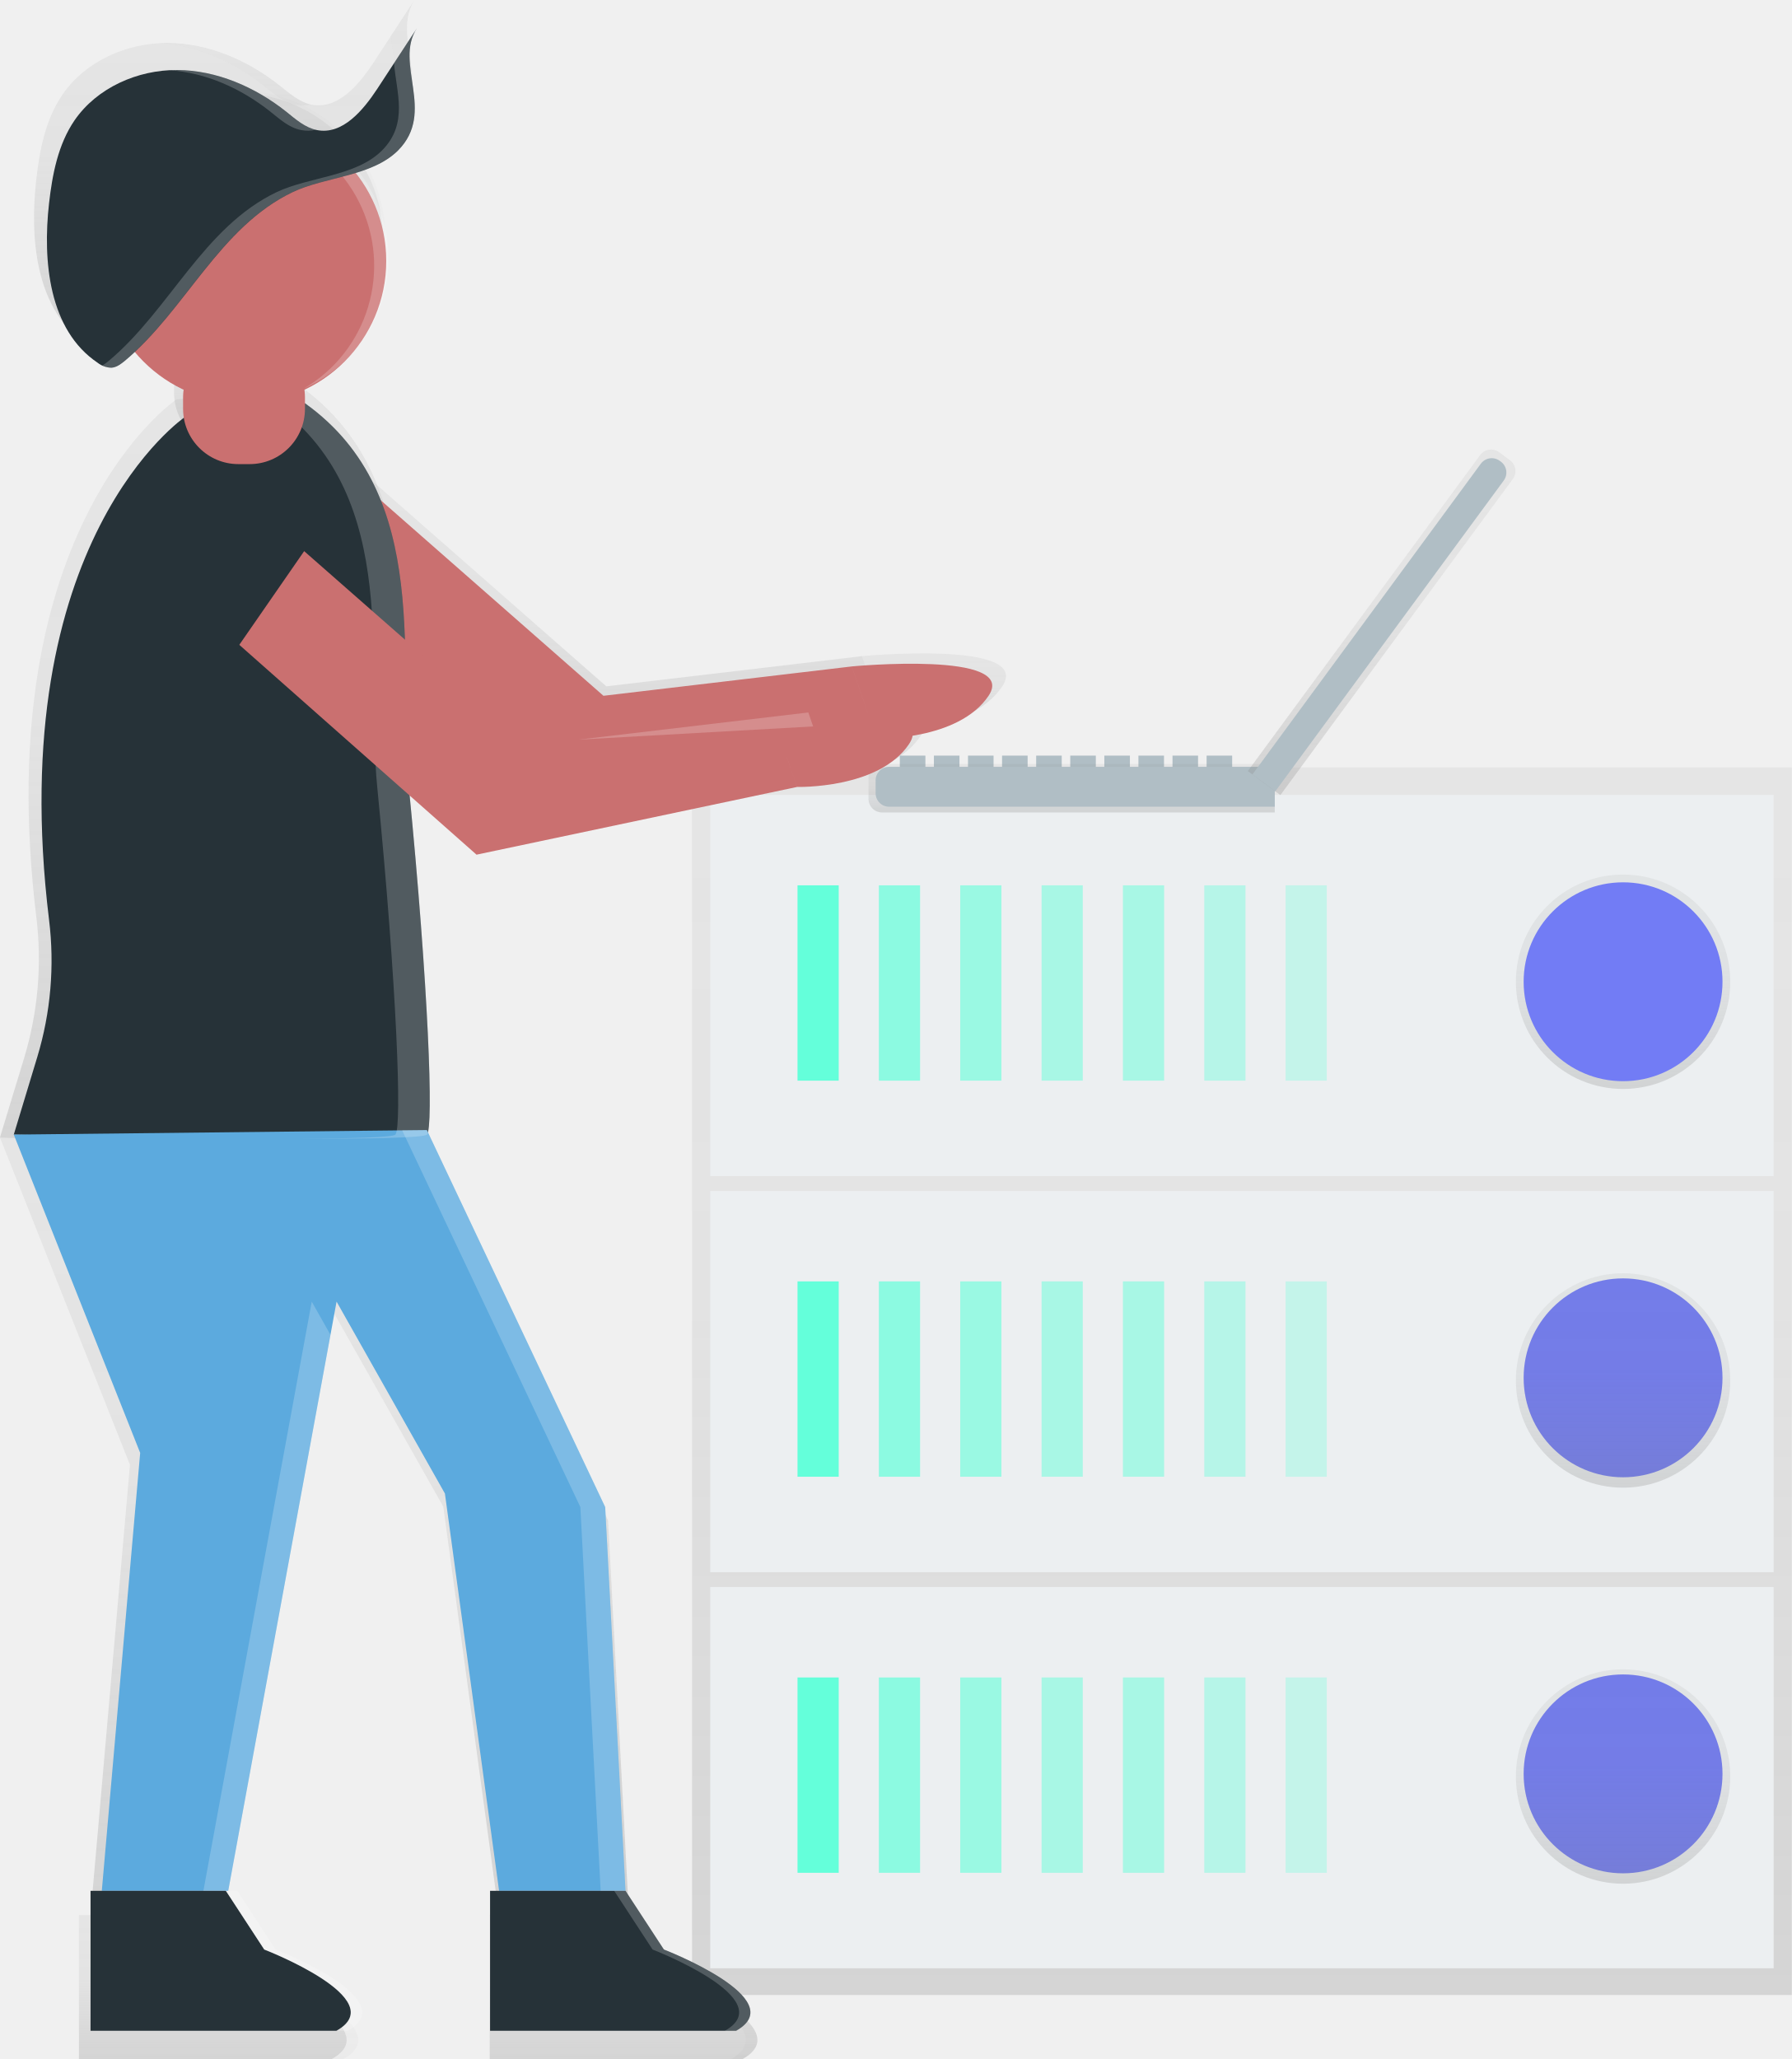
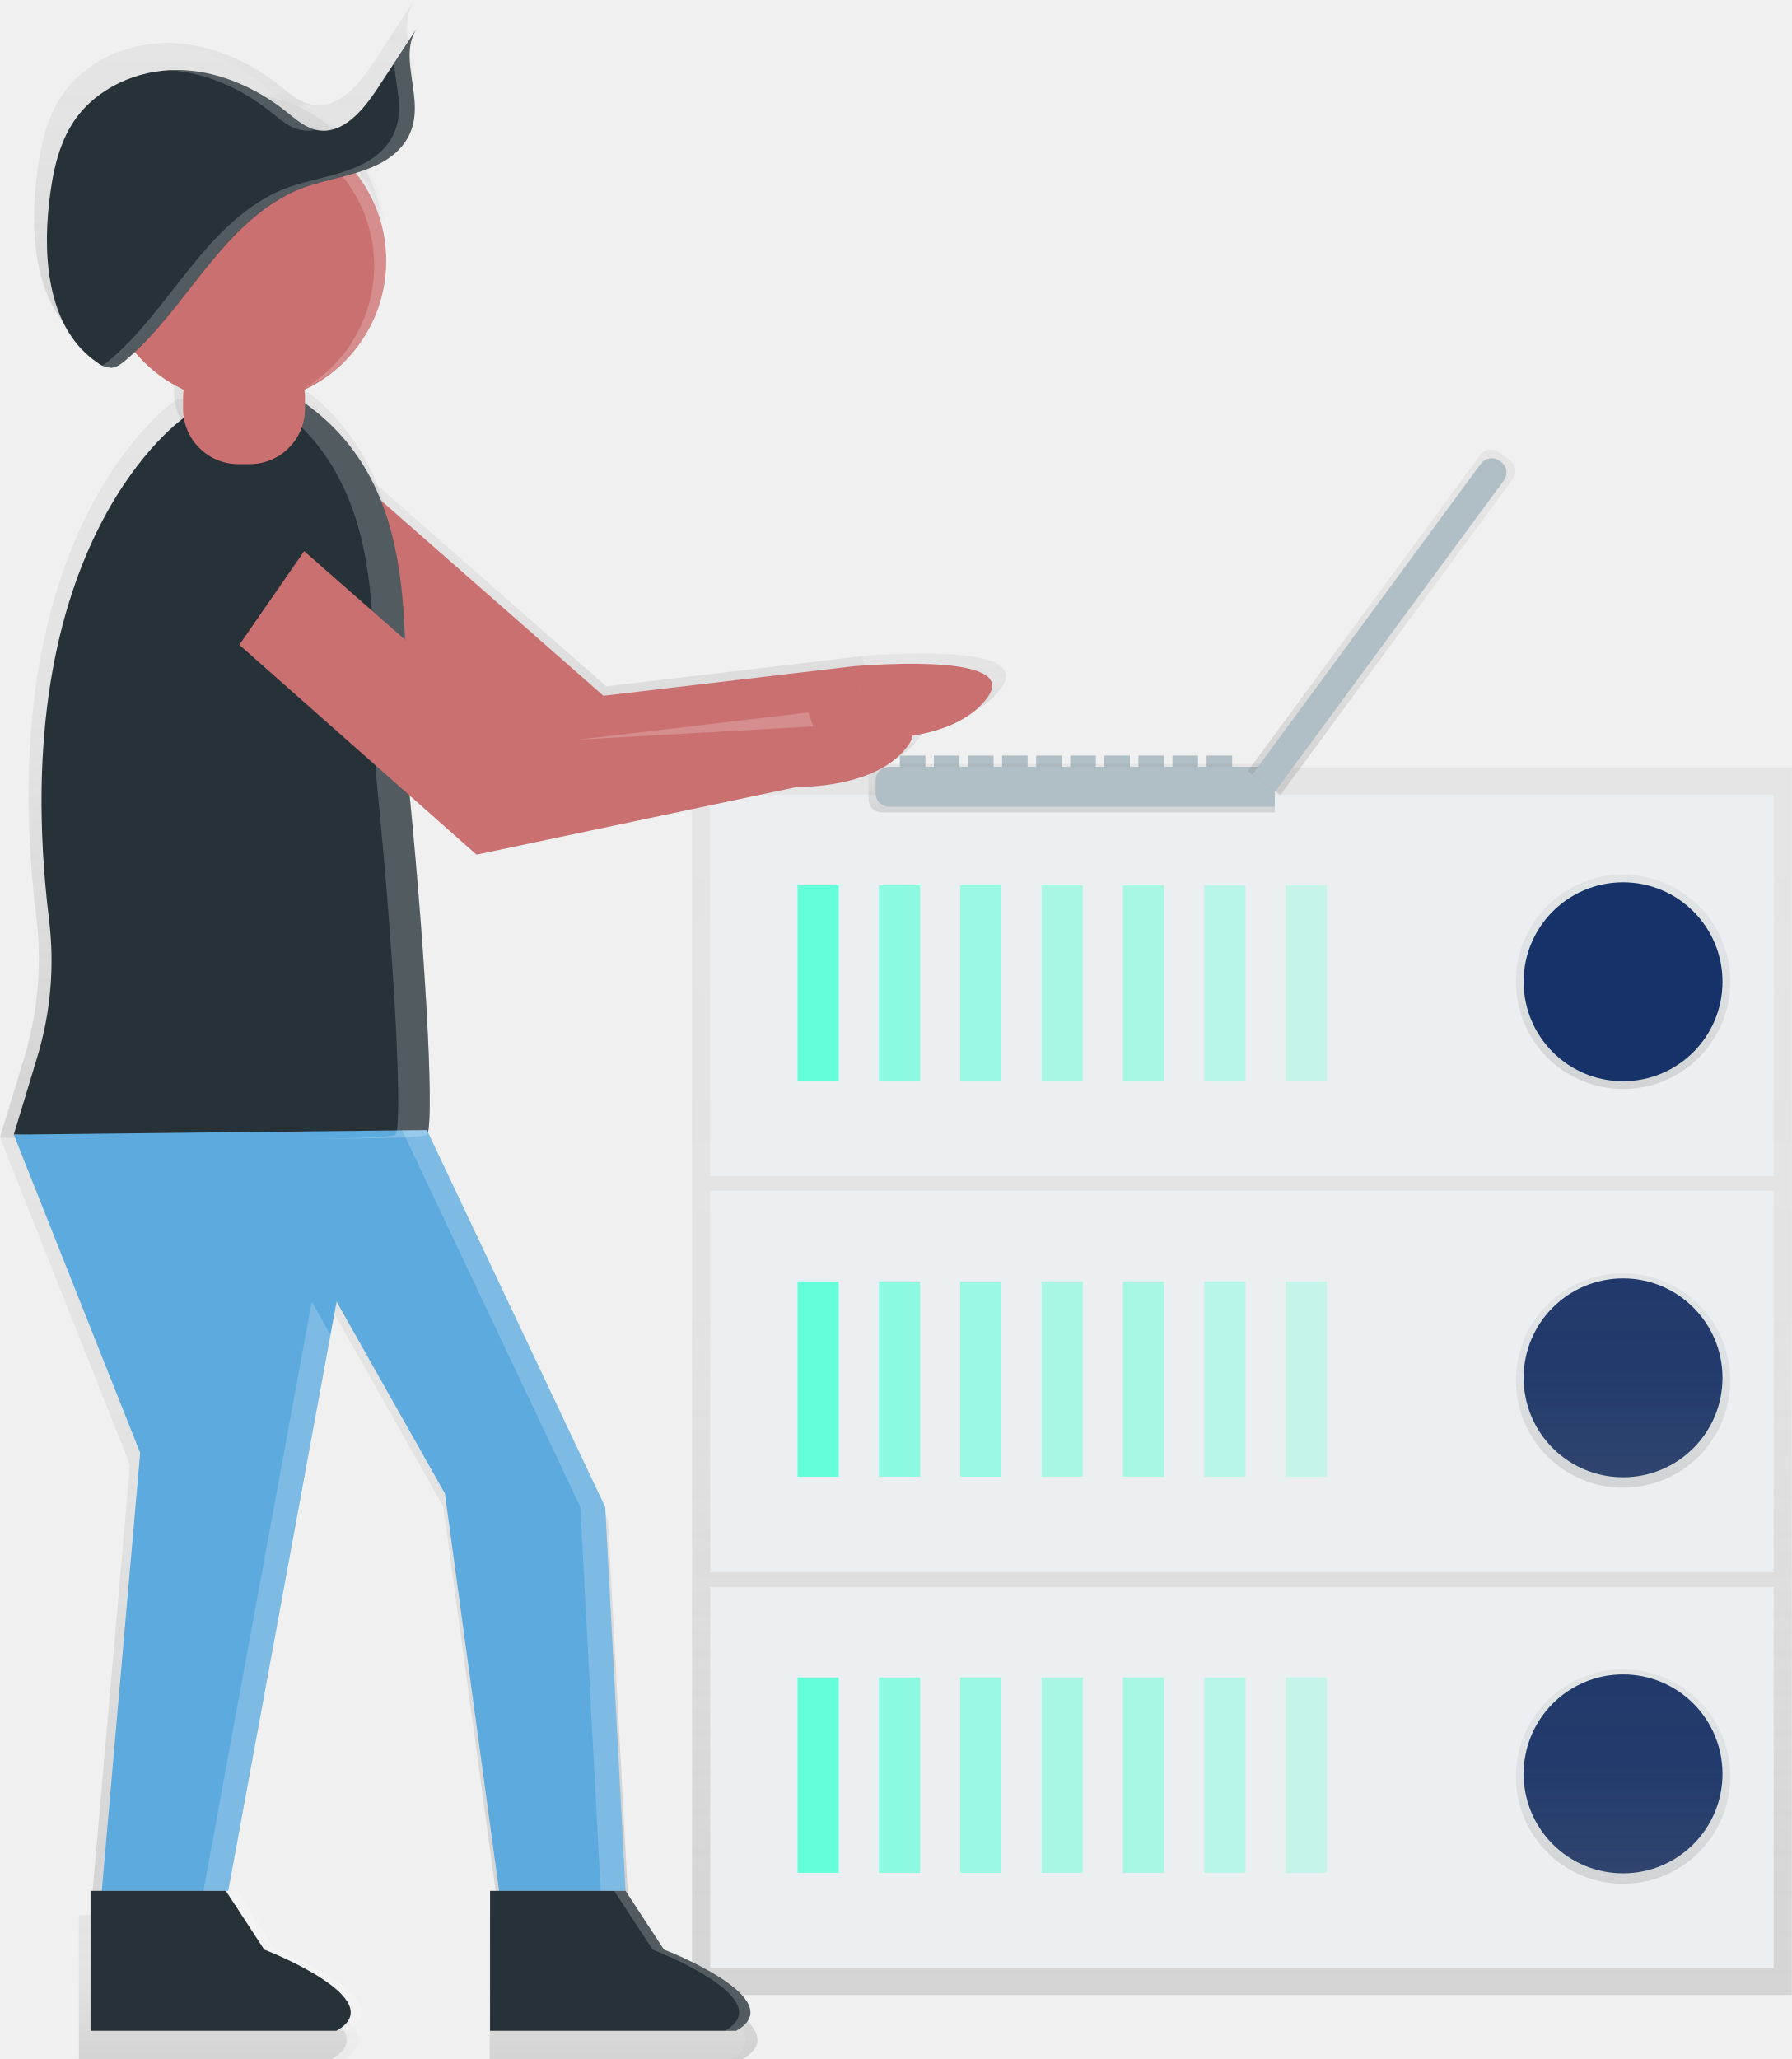
<svg xmlns="http://www.w3.org/2000/svg" xmlns:xlink="http://www.w3.org/1999/xlink" data-name="Layer 1" width="663.17" height="762">
  <defs>
    <linearGradient id="a" x1="459.65" y1="738.32" x2="459.65" y2="284.02" gradientUnits="userSpaceOnUse">
      <stop offset="0" stop-color="gray" stop-opacity=".25" />
      <stop offset=".54" stop-color="gray" stop-opacity=".12" />
      <stop offset="1" stop-color="gray" stop-opacity=".1" />
    </linearGradient>
    <linearGradient id="b" x1="600.72" y1="403" x2="600.72" y2="323.66" xlink:href="#a" />
    <linearGradient id="c" x1="600.72" y1="550.56" x2="600.72" y2="471.22" xlink:href="#a" />
    <linearGradient id="d" x1="600.72" y1="697.13" x2="600.72" y2="617.79" xlink:href="#a" />
    <linearGradient id="e" x1="665.06" y1="369.67" x2="665.06" y2="351.79" xlink:href="#a" />
    <linearGradient id="f" x1="479.65" y1="365.1" x2="479.65" y2="234.63" xlink:href="#a" />
    <linearGradient id="g" x1="614.02" y1="339.34" x2="614.02" y2="310.82" xlink:href="#a" />
    <linearGradient id="h" x1="87.62" y1="142.68" x2="87.62" y2="34.45" xlink:href="#a" />
    <linearGradient id="i" x1="347.57" y1="491.51" x2="347.57" y2="211.68" xlink:href="#a" />
    <linearGradient id="j" x1="116.39" y1="708.74" x2="116.39" y2="419.27" xlink:href="#a" />
    <linearGradient id="k" x1="499.2" y1="831" x2="499.2" y2="777.74" xlink:href="#a" />
    <linearGradient id="l" x1="347.16" y1="831" x2="347.16" y2="777.74" xlink:href="#a" />
    <linearGradient id="m" x1="370.62" y1="206.37" x2="370.62" y2="102.59" xlink:href="#a" />
    <linearGradient id="n" x1="351.42" y1="198.2" x2="351.42" y2="69" xlink:href="#a" />
    <linearGradient id="o" x1="355.36" y1="108.01" x2="355.36" y2="84.91" xlink:href="#a" />
    <linearGradient id="p" x1="361.95" y1="198.2" x2="361.95" y2="69" xlink:href="#a" />
    <linearGradient id="q" x1="397.75" y1="491.51" x2="397.75" y2="211.68" xlink:href="#a" />
    <linearGradient id="r" x1="449.38" y1="383.47" x2="449.38" y2="253.01" xlink:href="#a" />
    <linearGradient id="s" x1="583.76" y1="357.71" x2="583.76" y2="329.2" xlink:href="#a" />
    <linearGradient id="t" x1="87.62" y1="165.87" x2="87.62" y2="119.49" xlink:href="#a" />
    <linearGradient id="u" x1="96.33" y1="708.74" x2="96.33" y2="484.55" xlink:href="#a" />
    <linearGradient id="v" x1="190.29" y1="708.74" x2="190.29" y2="419.27" xlink:href="#a" />
    <linearGradient id="w" x1="522.82" y1="831" x2="522.82" y2="777.74" xlink:href="#a" />
    <linearGradient id="x" x1="375.07" y1="831" x2="375.07" y2="777.74" xlink:href="#a" />
    <linearGradient id="y" x1="259.45" y1="270.72" x2="259.45" y2="260.36" xlink:href="#a" />
    <linearGradient id="z" x1="82.08" y1="254.09" x2="82.08" y2="165.45" xlink:href="#a" />
    <linearGradient id="A" x1="779.72" y1="363.2" x2="779.72" y2="235.39" xlink:href="#a" />
  </defs>
  <path fill="#b0bec5" d="M333.04 279.64h9.46v6.31h-9.46zm12.61 0h9.46v6.31h-9.46zm12.62 0h9.46v6.31h-9.46zm12.61 0h9.46v6.31h-9.46zm12.62 0h9.46v6.31h-9.46zm12.62 0h9.46v6.31h-9.46zm12.61 0h9.46v6.31h-9.46zm12.62 0h9.46v6.31h-9.46zm12.61 0h9.46v6.31h-9.46zm12.62 0h9.46v6.31h-9.46z" />
  <path fill="url(#a)" d="M256.14 284.02h407.03v454.29H256.14z" />
  <path fill="#eceff1" d="M262.87 587.33h393.58v141.09H262.87z" />
  <path fill="#64ffda" d="M295.17 620.8h15.25v72.29h-15.25z" />
  <path fill="#64ffda" d="M325.28 620.8h15.25v72.29h-15.25z" opacity=".7" />
  <path fill="#64ffda" d="M355.39 620.8h15.25v72.29h-15.25z" opacity=".6" />
  <path fill="#64ffda" d="M385.5 620.8h15.25v72.29H385.5zm30.11 0h15.25v72.29h-15.25z" opacity=".5" />
  <path fill="#64ffda" d="M445.72 620.8h15.25v72.29h-15.25z" opacity=".4" />
  <path fill="#64ffda" d="M475.82 620.8h15.25v72.29h-15.25z" opacity=".3" />
-   <circle cx="600.72" cy="656.48" r="36.8" fill="#727cf5" />
+   <circle cx="600.72" cy="656.48" r="36.8" fill="#163269" />
  <path fill="#eceff1" d="M262.87 440.75h393.58v141.09H262.87z" />
  <path fill="#64ffda" d="M295.17 474.22h15.25v72.29h-15.25z" />
  <path fill="#64ffda" d="M325.28 474.22h15.25v72.29h-15.25z" opacity=".7" />
  <path fill="#64ffda" d="M355.39 474.22h15.25v72.29h-15.25z" opacity=".6" />
  <path fill="#64ffda" d="M385.5 474.22h15.25v72.29H385.5zm30.11 0h15.25v72.29h-15.25z" opacity=".5" />
  <path fill="#64ffda" d="M445.72 474.22h15.25v72.29h-15.25z" opacity=".4" />
  <path fill="#64ffda" d="M475.82 474.22h15.25v72.29h-15.25z" opacity=".3" />
-   <circle cx="600.72" cy="509.91" r="36.8" fill="#727cf5" />
+   <circle cx="600.72" cy="509.91" r="36.8" fill="#163269" />
  <path fill="#eceff1" d="M262.87 294.18h393.58v141.09H262.87z" />
  <path fill="#64ffda" d="M295.17 327.64h15.25v72.29h-15.25z" />
  <path fill="#64ffda" d="M325.28 327.64h15.25v72.29h-15.25z" opacity=".7" />
  <path fill="#64ffda" d="M355.39 327.64h15.25v72.29h-15.25z" opacity=".6" />
  <path fill="#64ffda" d="M385.5 327.64h15.25v72.29H385.5zm30.11 0h15.25v72.29h-15.25z" opacity=".5" />
  <path fill="#64ffda" d="M445.72 327.64h15.25v72.29h-15.25z" opacity=".4" />
  <path fill="#64ffda" d="M475.82 327.64h15.25v72.29h-15.25z" opacity=".3" />
  <circle cx="600.72" cy="363.33" r="39.67" fill="url(#b)" />
  <circle cx="600.72" cy="510.89" r="39.67" fill="url(#c)" />
  <circle cx="600.72" cy="657.46" r="39.67" fill="url(#d)" />
-   <circle cx="600.72" cy="363.33" r="36.8" fill="#727cf5" />
+   <circle cx="600.72" cy="363.33" r="36.8" fill="#163269" />
  <path d="M740.22 369.67H594.86a5 5 0 01-5-5v-7.92a5 5 0 015-5h145.36z" transform="translate(-268.41 -69)" fill="url(#e)" />
  <path d="M471.81 298.56H329.08a5 5 0 01-5-5v-4.77a5 5 0 015-5h142.73z" fill="#b0bec5" />
  <path d="M369.8 272.22l105 92.88 122-25.77-9.45-27.49L492.81 323l-94.59-83a21.49 21.49 0 00-31.72 3.74 21.49 21.49 0 003.3 28.48z" transform="translate(-268.41 -69)" fill="url(#f)" />
  <path d="M596.74 339.33s31.12.86 42.62-16.32-52.07-11.17-52.07-11.17z" transform="translate(-268.41 -69)" fill="url(#g)" />
  <circle cx="87.62" cy="88.56" r="54.12" fill="url(#h)" />
  <path d="M333.7 216.83s-69.5 46.8-51.85 191.48a126.66 126.66 0 01-4.46 52.07l-9 29.6s152.9 3.44 157.19 0c2.66-2.13.59-56.65-6.87-132.28-4.57-46.33 9.76-110.78-39.51-146z" transform="translate(-268.41 -69)" fill="url(#i)" />
  <path fill="url(#j)" d="M157.19 419.27l67.86 143.45 7.73 146.02h-48.1l-20.62-151.18-41.23-73.01L81.6 708.74H33.5L48.1 542.1 0 420.99l157.19-1.72z" />
  <path d="M501.2 777.74l14.6 22.33s49 18.9 27.49 30.92h-93.63v-53.25z" transform="translate(-268.41 -69)" fill="url(#k)" />
  <path d="M349.16 777.74l14.6 22.33s49 18.9 27.49 30.92h-93.63v-53.25z" transform="translate(-268.41 -69)" fill="url(#l)" />
  <path d="M356.89 102.59a53.85 53.85 0 00-26.66 7 54.11 54.11 0 0148.17 96.75 54.12 54.12 0 00-21.51-103.78z" transform="translate(-268.41 -69)" fill="url(#m)" opacity=".2" />
  <path d="M421.82 69l-15.06 23c-5.41 8.27-13.27 17.66-23 15.74-4.52-.89-8.14-4.15-11.75-7-11.81-9.38-26.42-15.74-41.5-15.83s-30.51 6.7-39 19.15c-6.29 9.19-8.46 20.53-9.7 31.59-2.49 22.12 0 48.23 18.47 60.65a8.68 8.68 0 005.24 1.89c2-.13 3.62-1.4 5.12-2.66 23.12-19.37 36-50.87 63.84-64.17 12.29-5.86 30.17-5.91 40.08-15.87 14.6-14.64-1.56-33.02 7.26-46.49z" transform="translate(-268.41 -69)" fill="url(#n)" />
  <g opacity=".2">
    <path d="M366 100.74c3.61 2.87 7.22 6.13 11.75 7a13 13 0 005.56-.11c-4.31-1-7.8-4.15-11.29-6.91-11.81-9.38-26.42-15.74-41.5-15.83-1.06 0-2.11 0-3.17.09 14.1.83 27.65 7.02 38.65 15.76z" transform="translate(-268.41 -69)" fill="url(#o)" />
    <path d="M421.82 69l-8.69 13.29c.83 10.93 5.63 23-4.55 33.2-9.92 10-27.8 10-40.08 15.87-27.87 13.3-40.73 44.81-63.84 64.17a16.5 16.5 0 01-2.56 1.84 6.71 6.71 0 003.45.82c2-.13 3.62-1.4 5.12-2.66 23.12-19.37 36-50.87 63.84-64.17 12.29-5.86 30.17-5.91 40.08-15.87 14.57-14.64-1.59-33.02 7.23-46.49z" transform="translate(-268.41 -69)" fill="url(#p)" />
  </g>
  <path d="M418.74 357.71c-4.57-46.33 9.76-110.78-39.51-146l-10.43 1.18c47.35 35.48 33.4 99 37.92 144.84 7.46 75.63 9.54 130.15 6.87 132.28-1.31 1-16.44 1.46-36.83 1.52 26.23.07 47.3-.27 48.86-1.52 2.65-2.15.57-56.67-6.88-132.3z" transform="translate(-268.41 -69)" fill="url(#q)" opacity=".2" />
  <path d="M339.54 290.59l105 92.88 122-25.77-9.54-27.48-94.49 11.17-94.59-83a21.49 21.49 0 00-31.72 3.74 21.49 21.49 0 003.34 28.46z" transform="translate(-268.41 -69)" fill="url(#r)" />
  <path d="M566.48 357.71s31.12.86 42.62-16.32-52.1-11.17-52.1-11.17z" transform="translate(-268.41 -69)" fill="url(#s)" />
  <rect x="64.42" y="119.49" width="46.38" height="46.38" rx="20.47" ry="20.47" fill="url(#t)" />
  <g opacity=".2">
    <path fill="url(#u)" d="M113.38 484.55L72.15 708.74h9.45l38.91-211.57-7.13-12.62z" />
    <path fill="url(#v)" d="M225.05 562.72l-67.86-143.45-9.4.1 67.81 143.35 7.73 146.02h9.45l-7.73-146.02z" />
  </g>
  <path d="M515.8 800.08l-14.6-22.33h-4.3l14.6 22.33S560.47 819 539 831h4.29c21.47-12-27.49-30.92-27.49-30.92z" transform="translate(-268.41 -69)" fill="url(#w)" opacity=".2" />
  <path d="M368.06 800.08l-14.6-22.33h-4.29l14.6 22.33s49 18.9 27.49 30.92h4.29c21.45-12-27.49-30.92-27.49-30.92z" transform="translate(-268.41 -69)" fill="url(#x)" opacity=".2" />
  <path fill="url(#y)" d="M304.19 265.68l-1.83-5.32-87.65 10.36 89.48-5.04z" opacity=".2" />
  <path fill="url(#z)" d="M43.17 220.58l29.19-55.13L121 183.83l-48.64 70.26-29.19-33.51z" />
  <path d="M103.72 208.09l102.09 90.34 118.63-25.06-9.19-26.73-91.9 10.86-92-80.76a20.9 20.9 0 00-30.85 3.64 20.9 20.9 0 003.22 27.71zm220.72 65.27s30.27.84 41.45-15.87-50.64-10.86-50.64-10.86z" fill="#ca7070" />
  <circle cx="90.32" cy="96.58" r="52.63" fill="#ca7070" />
  <path d="M68.59 154.22S.99 199.74 18.16 340.46a123.19 123.19 0 01-4.34 50.65L5.1 419.9s148.71 3.34 152.89 0c2.59-2.07.57-55.1-6.68-128.66-4.44-45.06 9.49-107.75-38.43-142z" fill="#263238" />
  <path fill="#5caade" d="M157.99 418.22l66 139.52 7.51 142.02h-46.78l-20.05-147.03-40.1-71.02-40.1 218.05H37.68l14.2-162.07L5.1 419.89l152.89-1.67z" />
  <path d="M231.51 699.76l14.2 21.72s47.62 18.38 26.73 30.08h-91.06v-51.8zm-147.92 0l14.2 21.72s47.62 18.38 26.73 30.08H33.51v-51.8z" fill="#263238" />
  <path d="M91.16 43.11a52.37 52.37 0 00-25.93 6.84A52.63 52.63 0 01112.08 144 52.64 52.64 0 0091.16 43.07z" fill="#fff" opacity=".2" />
  <path d="M154.3 10.44l-14.64 22.39c-5.26 8-12.9 17.17-22.33 15.31-4.4-.87-7.91-4-11.42-6.83-11.5-9.12-25.7-15.31-40.32-15.4s-29.67 6.52-38 18.62c-6.11 8.93-8.22 20-9.44 30.73-2.42 21.51 0 46.91 18 59a8.45 8.45 0 005.09 1.83c1.9-.13 3.52-1.36 5-2.59 22.48-18.83 35-49.48 62.1-62.41 11.95-5.7 29.34-5.75 39-15.43 14.11-14.24-1.61-32.12 6.96-45.22z" fill="#263238" />
  <path d="M100.05 41.31c3.51 2.79 7 6 11.42 6.83a12.69 12.69 0 005.41-.1c-4.19-1-7.59-4-11-6.72C94.41 32.19 80.21 26 65.59 25.91c-1 0-2.05 0-3.08.09 13.63.79 26.78 6.76 37.54 15.31zm54.25-30.87l-8.46 12.93c.8 10.63 5.48 22.34-4.43 32.29-9.65 9.68-27 9.73-39 15.43-27.11 12.93-39.61 43.58-62.1 62.41a16 16 0 01-2.49 1.79 6.52 6.52 0 003.35.8c1.9-.13 3.52-1.36 5-2.59 22.48-18.83 35-49.48 62.1-62.41 11.95-5.7 29.34-5.75 39-15.43 14.18-14.24-1.54-32.12 7.03-45.22zm-2.99 280.79c-4.44-45.06 9.49-107.75-38.43-142l-10.14 1.15c46.05 34.51 32.48 96.31 36.88 140.88 7.25 73.56 9.27 126.59 6.68 128.66-1.27 1-16 1.42-35.82 1.48 25.52.07 46-.27 47.52-1.48 2.59-2.1.59-55.12-6.69-128.69z" opacity=".2" fill="#fff" />
  <path d="M74.28 226l102.09 90.3L295 291.24l-9.19-26.73-91.9 10.86-92-80.76a20.9 20.9 0 00-30.85 3.64A20.9 20.9 0 0074.28 226zM295 291.23s30.27.84 41.45-15.87-50.64-10.86-50.64-10.86z" fill="#ca7070" />
  <rect x="67.76" y="126.65" width="45.11" height="45.11" rx="20.47" ry="20.47" fill="#ca7070" />
  <path d="M115.38 481.71l-40.1 218.05h9.19l37.84-205.77-6.93-12.28zm108.61 76.03l-66-139.52-9.15.1 65.96 139.42 7.51 142.02h9.19l-7.51-142.02zm21.72 163.75l-14.2-21.72h-4.18l14.2 21.72s47.62 18.38 26.73 30.08h4.18c20.89-11.7-26.73-30.08-26.73-30.08zm-143.69 0l-14.2-21.72h-4.23l14.2 21.72s47.62 18.38 26.73 30.08h4.18c20.89-11.7-26.68-30.08-26.68-30.08zm198.93-452.65l-1.77-5.17-85.25 10.07 87.02-4.9z" opacity=".2" fill="#fff" />
  <path fill="#263238" d="M47.09 224.97l28.38-53.61 47.31 17.87-47.31 68.33-28.38-32.59z" />
  <path d="M730.24 354.36l86-116.94a5 5 0 017-1.06l4 2.95a5 5 0 011.06 7l-86 116.94z" transform="translate(-268.41 -69)" fill="url(#A)" />
  <path d="M463.54 286.61l84.54-115a5 5 0 017-1.06l.41.3a5 5 0 011.06 7l-84.54 115z" fill="#b0bec5" />
</svg>
